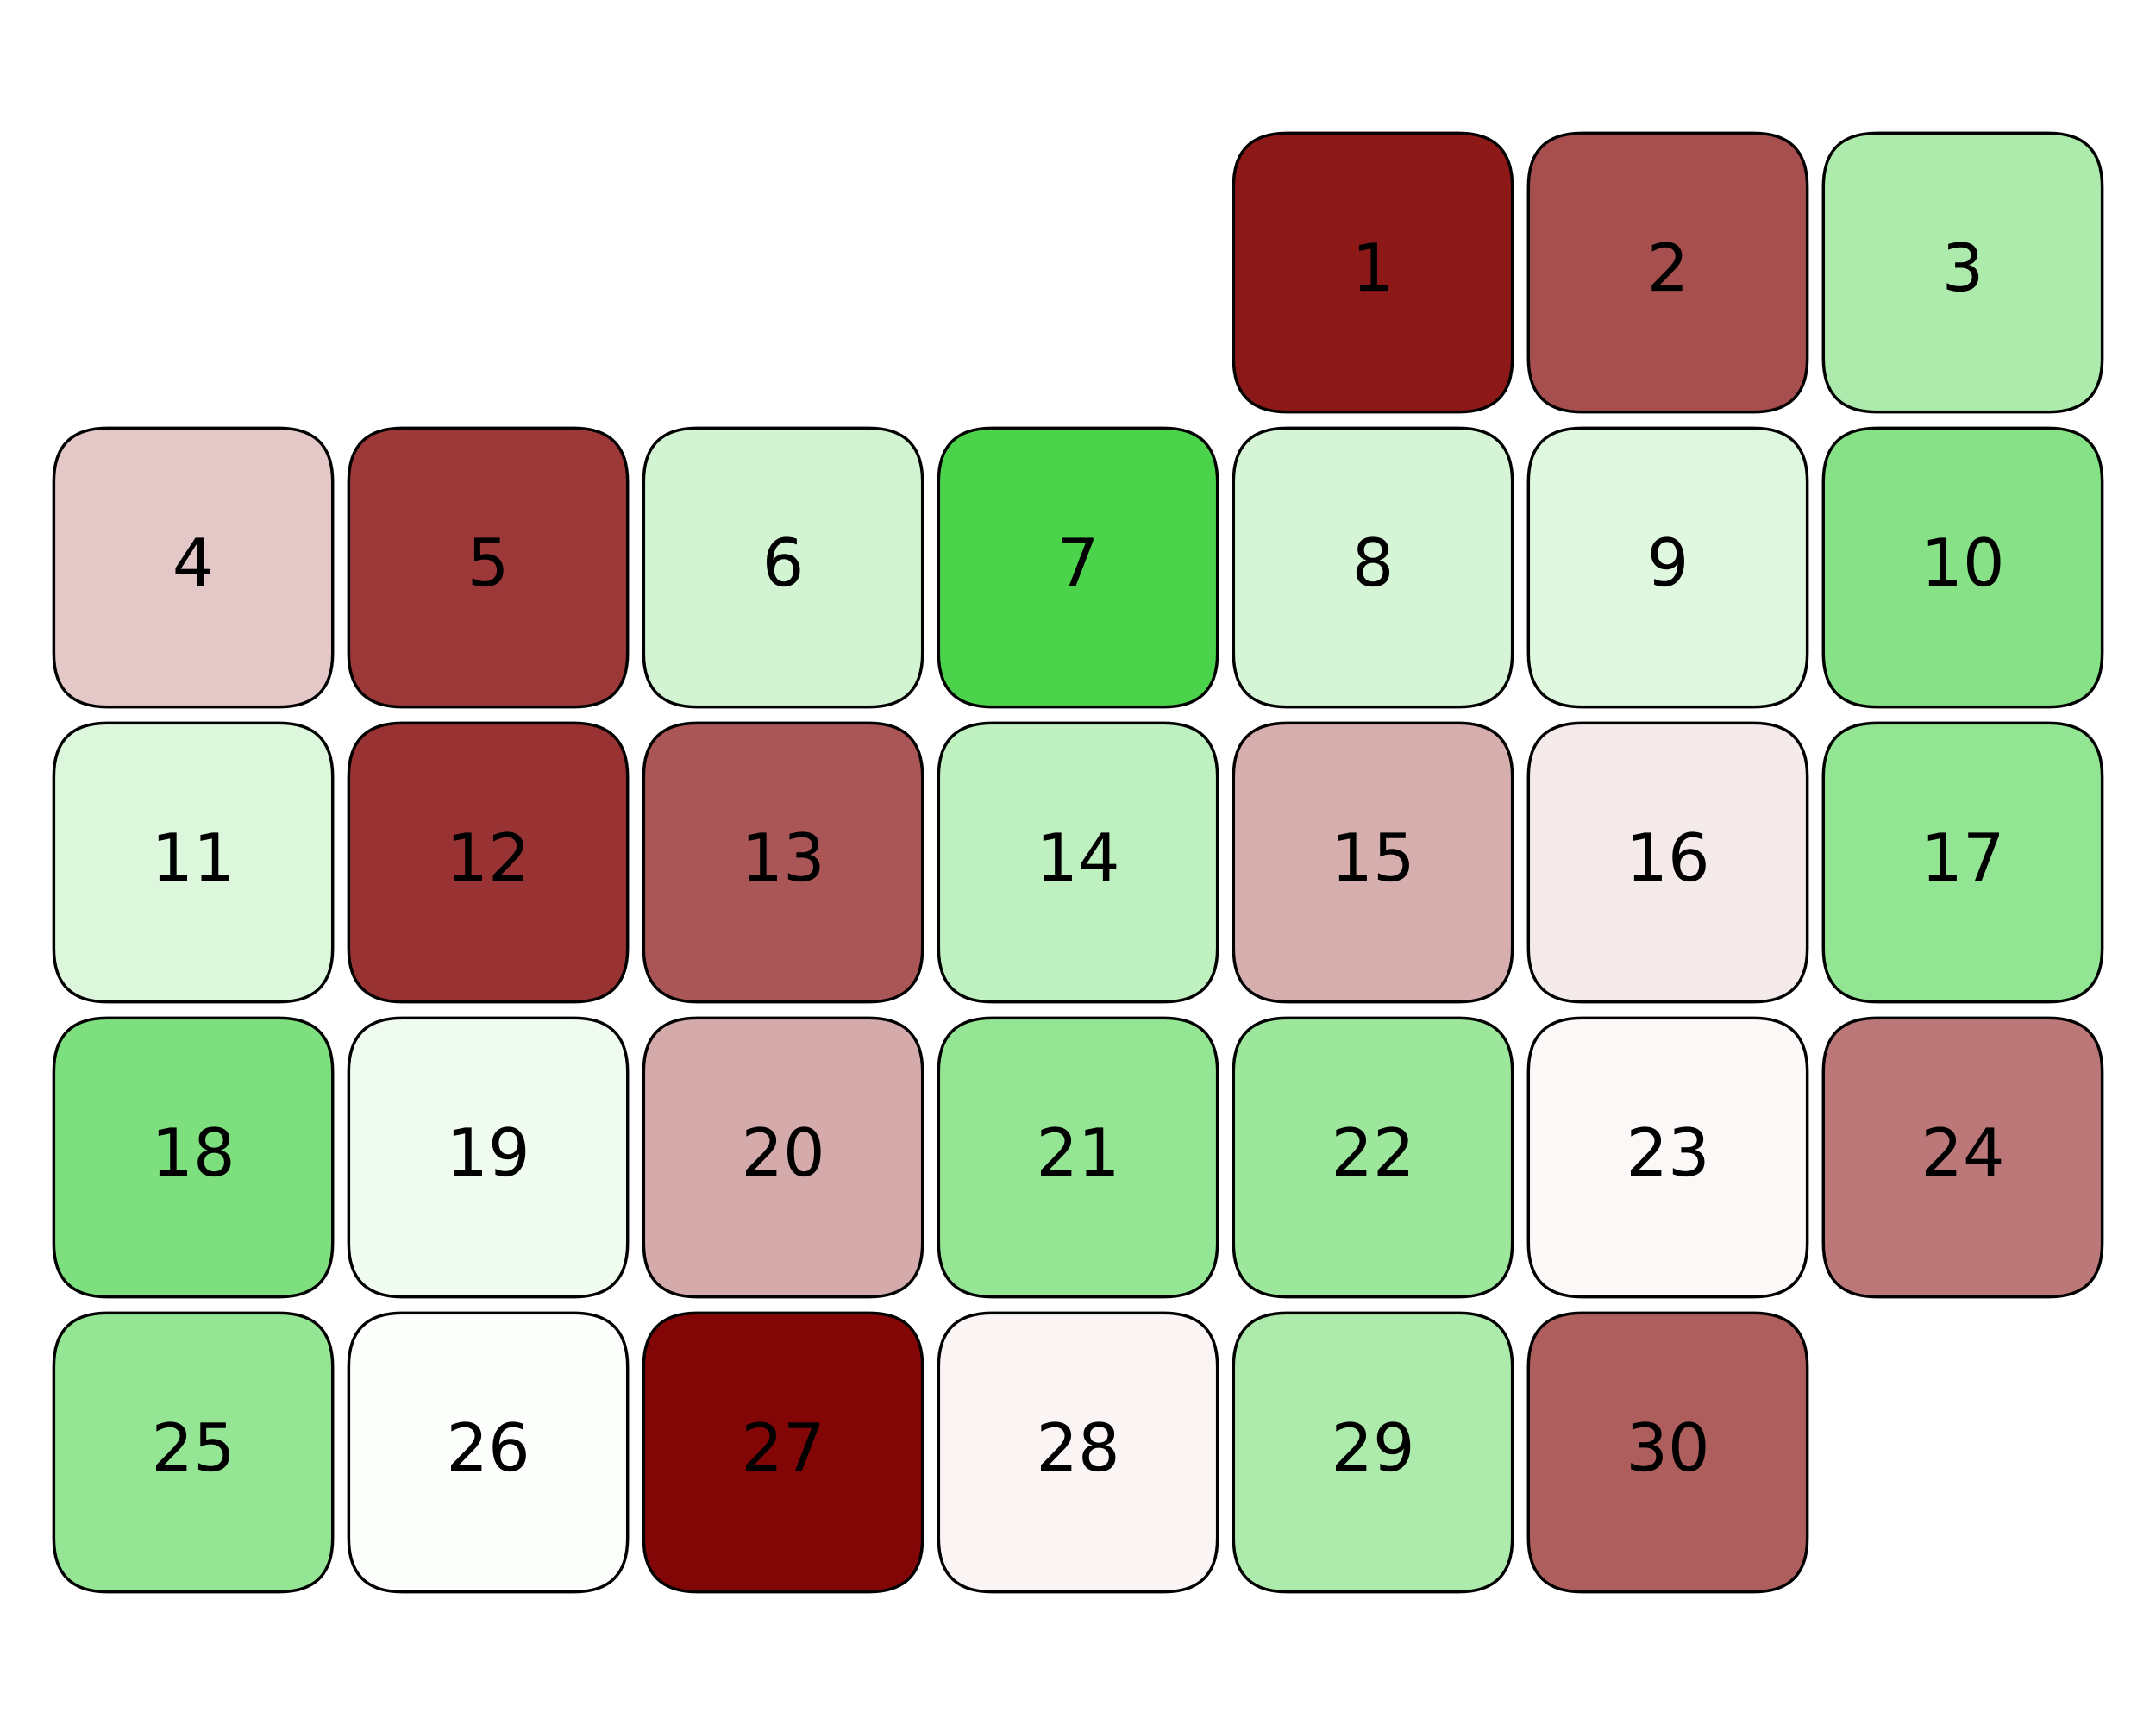
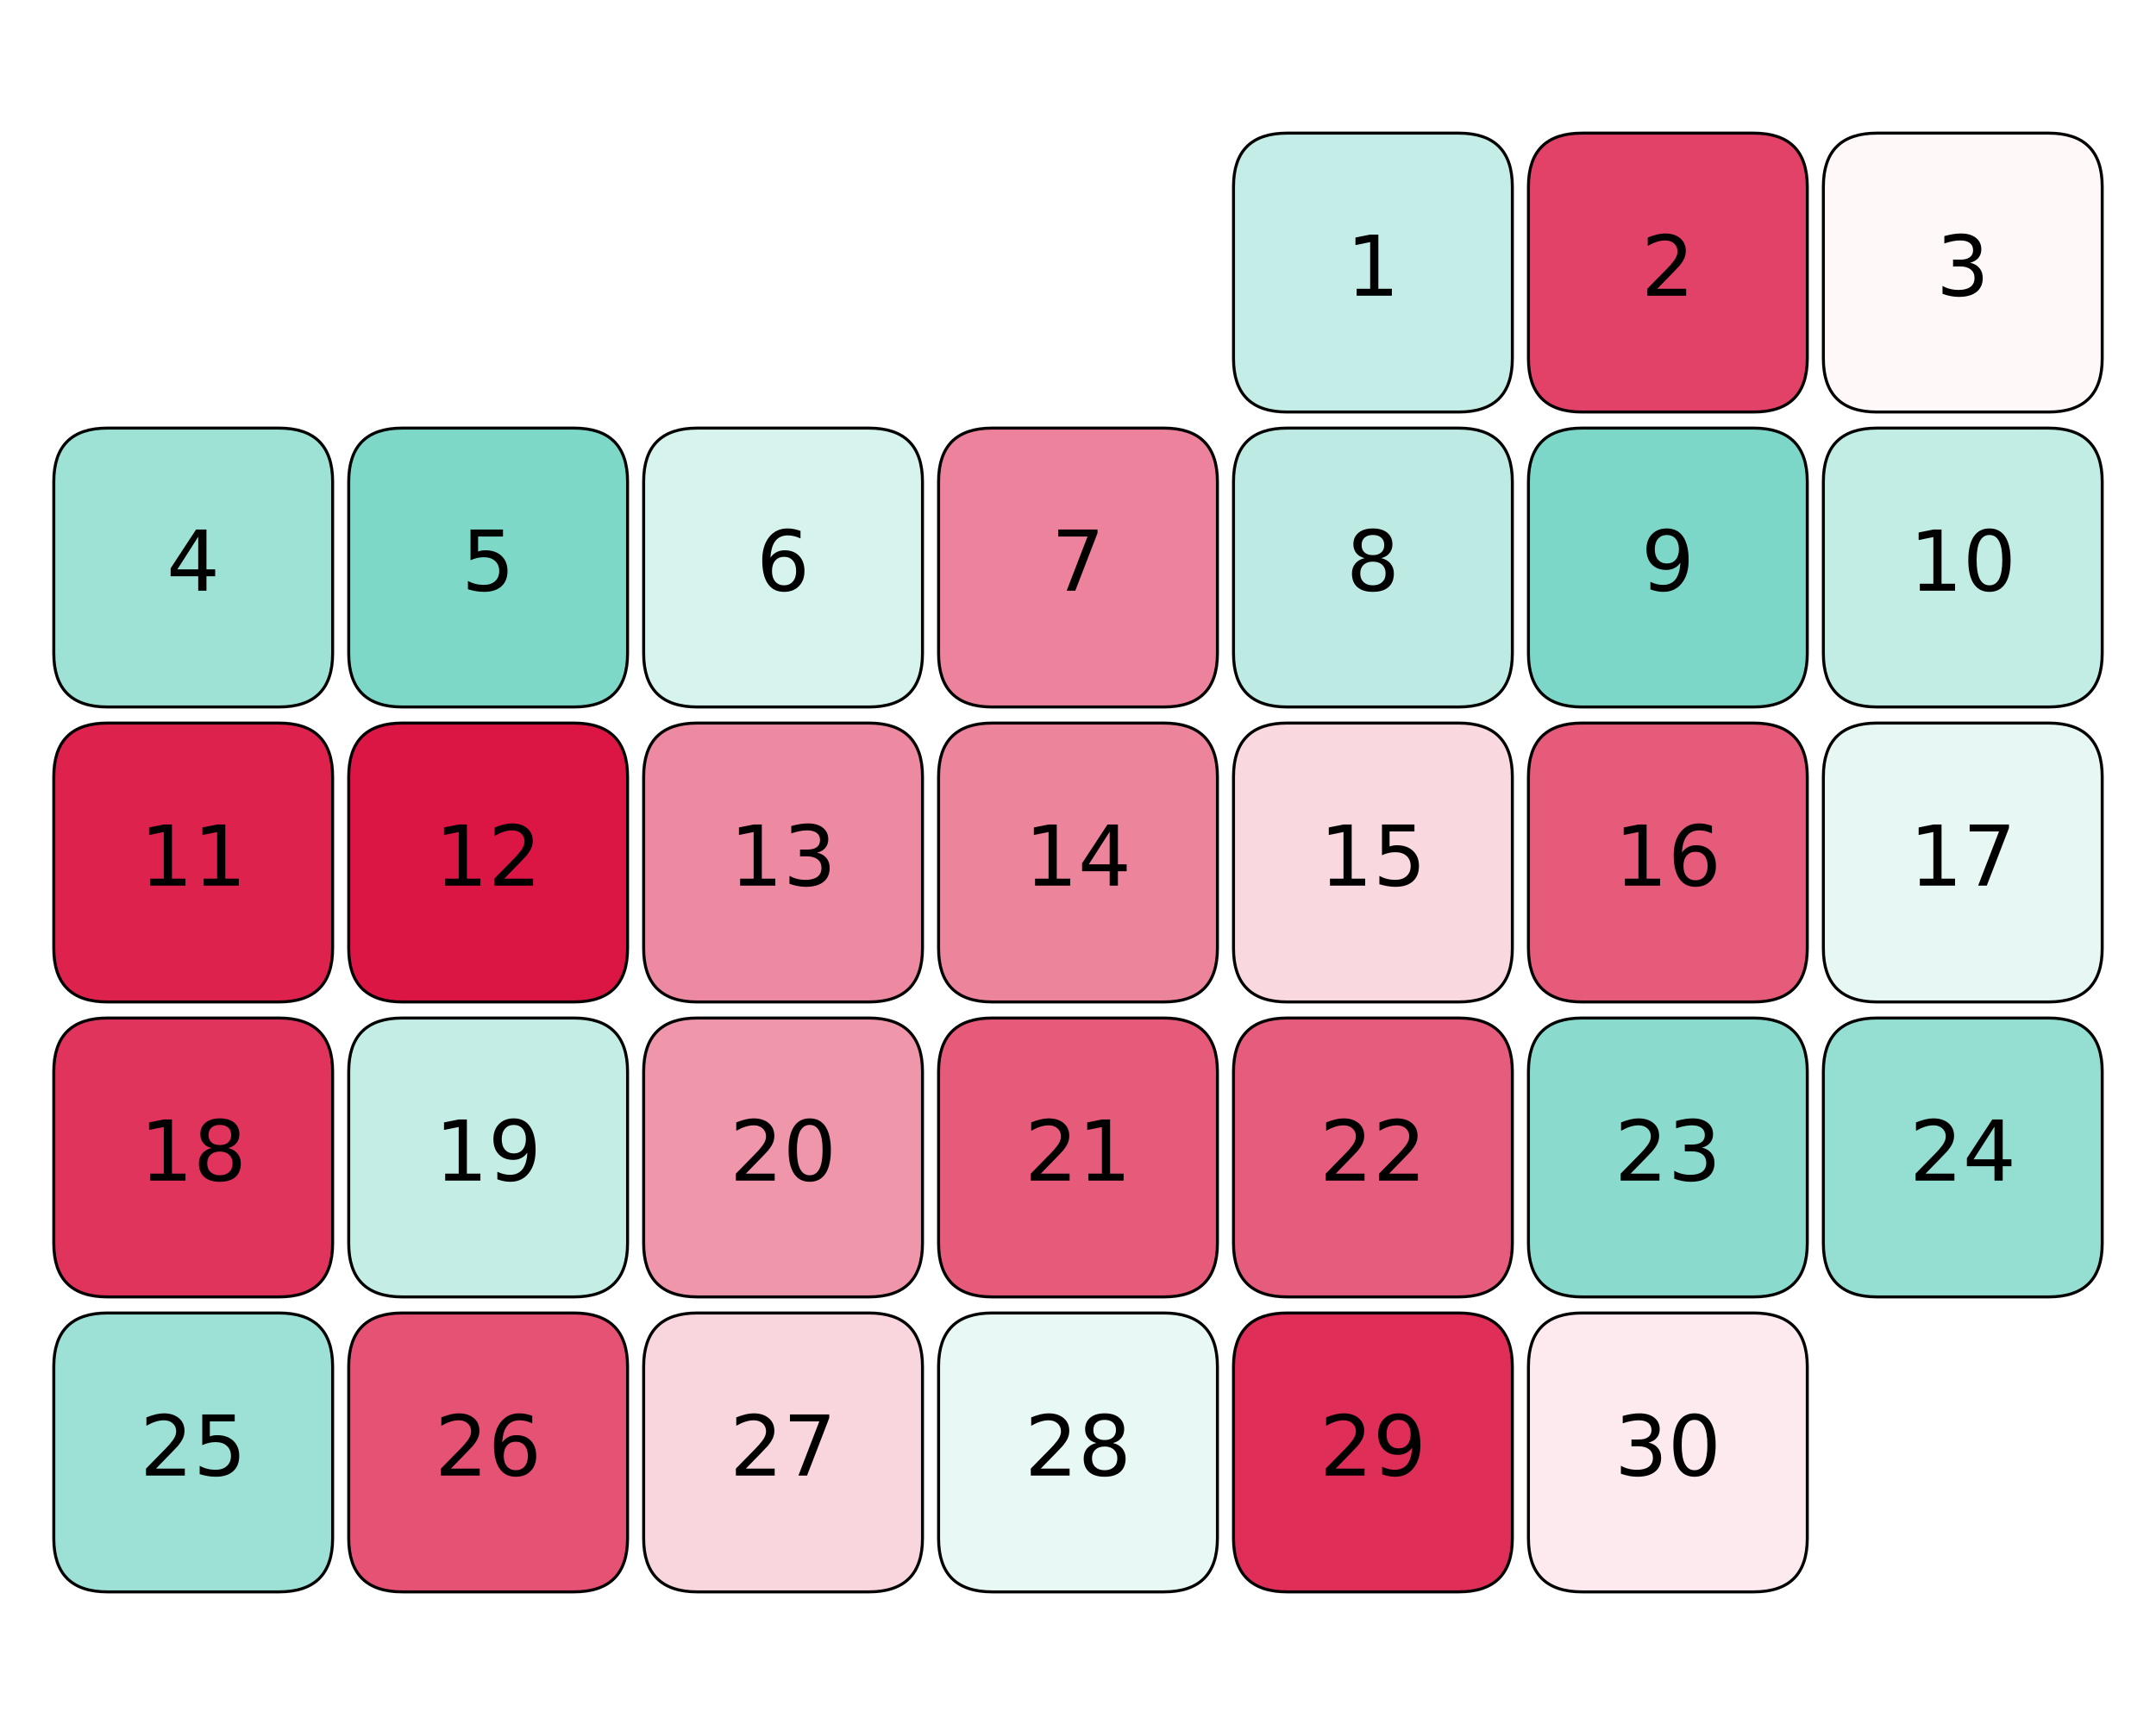
<svg xmlns="http://www.w3.org/2000/svg" xmlns:xlink="http://www.w3.org/1999/xlink" width="720pt" height="576pt" viewBox="0 0 720 576" version="1.1">
  <defs>
    <style type="text/css">*{stroke-linejoin: round; stroke-linecap: butt}</style>
  </defs>
  <g id="figure_1">
    <g id="patch_1">
      <path d="M 0 576  L 720 576  L 720 0  L 0 0  z " style="fill: #ffffff" />
    </g>
    <g id="axes_1">
      <g id="patch_2">
-         <path d="M 429.84 44.455  L 487.145 44.455  Q 505.052 44.455 505.052 62.363  L 505.052 119.668  Q 505.052 137.575 487.145 137.575  L 429.84 137.575  Q 411.932 137.575 411.932 119.668  L 411.932 62.363  Q 411.932 44.455 429.84 44.455  z " clip-path="url(#p6ce3f71c9a)" style="fill: #8c1818; stroke: #000000; stroke-linejoin: miter" />
+         <path d="M 429.84 44.455  L 487.145 44.455  Q 505.052 44.455 505.052 62.363  L 505.052 119.668  Q 505.052 137.575 487.145 137.575  L 429.84 137.575  Q 411.932 137.575 411.932 119.668  L 411.932 62.363  Q 411.932 44.455 429.84 44.455  z " clip-path="url(#p3e0f141cba)" style="fill: #c5ede7; stroke: #000000; stroke-linejoin: miter" />
      </g>
      <g id="patch_3">
-         <path d="M 528.332 44.455  L 585.637 44.455  Q 603.545 44.455 603.545 62.363  L 603.545 119.668  Q 603.545 137.575 585.637 137.575  L 528.332 137.575  Q 510.425 137.575 510.425 119.668  L 510.425 62.363  Q 510.425 44.455 528.332 44.455  z " clip-path="url(#p6ce3f71c9a)" style="fill: #a74e4e; stroke: #000000; stroke-linejoin: miter" />
+         <path d="M 528.332 44.455  L 585.637 44.455  Q 603.545 44.455 603.545 62.363  L 603.545 119.668  Q 603.545 137.575 585.637 137.575  L 528.332 137.575  Q 510.425 137.575 510.425 119.668  L 510.425 62.363  Q 510.425 44.455 528.332 44.455  z " clip-path="url(#p3e0f141cba)" style="fill: #e24267; stroke: #000000; stroke-linejoin: miter" />
      </g>
      <g id="patch_4">
-         <path d="M 626.825 44.455  L 684.129 44.455  Q 702.037 44.455 702.037 62.363  L 702.037 119.668  Q 702.037 137.575 684.129 137.575  L 626.825 137.575  Q 608.917 137.575 608.917 119.668  L 608.917 62.363  Q 608.917 44.455 626.825 44.455  z " clip-path="url(#p6ce3f71c9a)" style="fill: #acebac; stroke: #000000; stroke-linejoin: miter" />
+         <path d="M 626.825 44.455  L 684.129 44.455  Q 702.037 44.455 702.037 62.363  L 702.037 119.668  Q 702.037 137.575 684.129 137.575  L 626.825 137.575  Q 608.917 137.575 608.917 119.668  L 608.917 62.363  Q 608.917 44.455 626.825 44.455  z " clip-path="url(#p3e0f141cba)" style="fill: #fef8f9; stroke: #000000; stroke-linejoin: miter" />
      </g>
      <g id="patch_5">
-         <path d="M 35.871 142.948  L 93.175 142.948  Q 111.083 142.948 111.083 160.855  L 111.083 218.16  Q 111.083 236.068 93.175 236.068  L 35.871 236.068  Q 17.963 236.068 17.963 218.16  L 17.963 160.855  Q 17.963 142.948 35.871 142.948  z " clip-path="url(#p6ce3f71c9a)" style="fill: #e4c8c8; stroke: #000000; stroke-linejoin: miter" />
+         <path d="M 35.871 142.948  L 93.175 142.948  Q 111.083 142.948 111.083 160.855  L 111.083 218.16  Q 111.083 236.068 93.175 236.068  L 35.871 236.068  Q 17.963 236.068 17.963 218.16  L 17.963 160.855  Q 17.963 142.948 35.871 142.948  z " clip-path="url(#p3e0f141cba)" style="fill: #9ee2d6; stroke: #000000; stroke-linejoin: miter" />
      </g>
      <g id="patch_6">
-         <path d="M 134.363 142.948  L 191.668 142.948  Q 209.575 142.948 209.575 160.855  L 209.575 218.16  Q 209.575 236.068 191.668 236.068  L 134.363 236.068  Q 116.455 236.068 116.455 218.16  L 116.455 160.855  Q 116.455 142.948 134.363 142.948  z " clip-path="url(#p6ce3f71c9a)" style="fill: #9c3838; stroke: #000000; stroke-linejoin: miter" />
+         <path d="M 134.363 142.948  L 191.668 142.948  Q 209.575 142.948 209.575 160.855  L 209.575 218.16  Q 209.575 236.068 191.668 236.068  L 134.363 236.068  Q 116.455 236.068 116.455 218.16  L 116.455 160.855  Q 116.455 142.948 134.363 142.948  z " clip-path="url(#p3e0f141cba)" style="fill: #7dd8c8; stroke: #000000; stroke-linejoin: miter" />
      </g>
      <g id="patch_7">
-         <path d="M 232.855 142.948  L 290.16 142.948  Q 308.068 142.948 308.068 160.855  L 308.068 218.16  Q 308.068 236.068 290.16 236.068  L 232.855 236.068  Q 214.948 236.068 214.948 218.16  L 214.948 160.855  Q 214.948 142.948 232.855 142.948  z " clip-path="url(#p6ce3f71c9a)" style="fill: #d3f4d3; stroke: #000000; stroke-linejoin: miter" />
+         <path d="M 232.855 142.948  L 290.16 142.948  Q 308.068 142.948 308.068 160.855  L 308.068 218.16  Q 308.068 236.068 290.16 236.068  L 232.855 236.068  Q 214.948 236.068 214.948 218.16  L 214.948 160.855  Q 214.948 142.948 232.855 142.948  z " clip-path="url(#p3e0f141cba)" style="fill: #d7f3ee; stroke: #000000; stroke-linejoin: miter" />
      </g>
      <g id="patch_8">
-         <path d="M 331.348 142.948  L 388.652 142.948  Q 406.56 142.948 406.56 160.855  L 406.56 218.16  Q 406.56 236.068 388.652 236.068  L 331.348 236.068  Q 313.44 236.068 313.44 218.16  L 313.44 160.855  Q 313.44 142.948 331.348 142.948  z " clip-path="url(#p6ce3f71c9a)" style="fill: #4cd34c; stroke: #000000; stroke-linejoin: miter" />
+         <path d="M 331.348 142.948  L 388.652 142.948  Q 406.56 142.948 406.56 160.855  L 406.56 218.16  Q 406.56 236.068 388.652 236.068  L 331.348 236.068  Q 313.44 236.068 313.44 218.16  L 313.44 160.855  Q 313.44 142.948 331.348 142.948  z " clip-path="url(#p3e0f141cba)" style="fill: #ec829b; stroke: #000000; stroke-linejoin: miter" />
      </g>
      <g id="patch_9">
-         <path d="M 429.84 142.948  L 487.145 142.948  Q 505.052 142.948 505.052 160.855  L 505.052 218.16  Q 505.052 236.068 487.145 236.068  L 429.84 236.068  Q 411.932 236.068 411.932 218.16  L 411.932 160.855  Q 411.932 142.948 429.84 142.948  z " clip-path="url(#p6ce3f71c9a)" style="fill: #d6f5d6; stroke: #000000; stroke-linejoin: miter" />
+         <path d="M 429.84 142.948  L 487.145 142.948  Q 505.052 142.948 505.052 160.855  L 505.052 218.16  Q 505.052 236.068 487.145 236.068  L 429.84 236.068  Q 411.932 236.068 411.932 218.16  L 411.932 160.855  Q 411.932 142.948 429.84 142.948  z " clip-path="url(#p3e0f141cba)" style="fill: #bdebe3; stroke: #000000; stroke-linejoin: miter" />
      </g>
      <g id="patch_10">
-         <path d="M 528.332 142.948  L 585.637 142.948  Q 603.545 142.948 603.545 160.855  L 603.545 218.16  Q 603.545 236.068 585.637 236.068  L 528.332 236.068  Q 510.425 236.068 510.425 218.16  L 510.425 160.855  Q 510.425 142.948 528.332 142.948  z " clip-path="url(#p6ce3f71c9a)" style="fill: #def7de; stroke: #000000; stroke-linejoin: miter" />
+         <path d="M 528.332 142.948  L 585.637 142.948  Q 603.545 142.948 603.545 160.855  L 603.545 218.16  Q 603.545 236.068 585.637 236.068  L 528.332 236.068  Q 510.425 236.068 510.425 218.16  L 510.425 160.855  Q 510.425 142.948 528.332 142.948  z " clip-path="url(#p3e0f141cba)" style="fill: #7cd7c8; stroke: #000000; stroke-linejoin: miter" />
      </g>
      <g id="patch_11">
-         <path d="M 626.825 142.948  L 684.129 142.948  Q 702.037 142.948 702.037 160.855  L 702.037 218.16  Q 702.037 236.068 684.129 236.068  L 626.825 236.068  Q 608.917 236.068 608.917 218.16  L 608.917 160.855  Q 608.917 142.948 626.825 142.948  z " clip-path="url(#p6ce3f71c9a)" style="fill: #87e287; stroke: #000000; stroke-linejoin: miter" />
+         <path d="M 626.825 142.948  L 684.129 142.948  Q 702.037 142.948 702.037 160.855  L 702.037 218.16  Q 702.037 236.068 684.129 236.068  L 626.825 236.068  Q 608.917 236.068 608.917 218.16  L 608.917 160.855  Q 608.917 142.948 626.825 142.948  z " clip-path="url(#p3e0f141cba)" style="fill: #c2ede5; stroke: #000000; stroke-linejoin: miter" />
      </g>
      <g id="patch_12">
-         <path d="M 35.871 241.44  L 93.175 241.44  Q 111.083 241.44 111.083 259.348  L 111.083 316.652  Q 111.083 334.56 93.175 334.56  L 35.871 334.56  Q 17.963 334.56 17.963 316.652  L 17.963 259.348  Q 17.963 241.44 35.871 241.44  z " clip-path="url(#p6ce3f71c9a)" style="fill: #dcf7dc; stroke: #000000; stroke-linejoin: miter" />
+         <path d="M 35.871 241.44  L 93.175 241.44  Q 111.083 241.44 111.083 259.348  L 111.083 316.652  Q 111.083 334.56 93.175 334.56  L 35.871 334.56  Q 17.963 334.56 17.963 316.652  L 17.963 259.348  Q 17.963 241.44 35.871 241.44  z " clip-path="url(#p3e0f141cba)" style="fill: #dd224d; stroke: #000000; stroke-linejoin: miter" />
      </g>
      <g id="patch_13">
-         <path d="M 134.363 241.44  L 191.668 241.44  Q 209.575 241.44 209.575 259.348  L 209.575 316.652  Q 209.575 334.56 191.668 334.56  L 134.363 334.56  Q 116.455 334.56 116.455 316.652  L 116.455 259.348  Q 116.455 241.44 134.363 241.44  z " clip-path="url(#p6ce3f71c9a)" style="fill: #993232; stroke: #000000; stroke-linejoin: miter" />
+         <path d="M 134.363 241.44  L 191.668 241.44  Q 209.575 241.44 209.575 259.348  L 209.575 316.652  Q 209.575 334.56 191.668 334.56  L 134.363 334.56  Q 116.455 334.56 116.455 316.652  L 116.455 259.348  Q 116.455 241.44 134.363 241.44  z " clip-path="url(#p3e0f141cba)" style="fill: #db1644; stroke: #000000; stroke-linejoin: miter" />
      </g>
      <g id="patch_14">
-         <path d="M 232.855 241.44  L 290.16 241.44  Q 308.068 241.44 308.068 259.348  L 308.068 316.652  Q 308.068 334.56 290.16 334.56  L 232.855 334.56  Q 214.948 334.56 214.948 316.652  L 214.948 259.348  Q 214.948 241.44 232.855 241.44  z " clip-path="url(#p6ce3f71c9a)" style="fill: #ab5656; stroke: #000000; stroke-linejoin: miter" />
+         <path d="M 232.855 241.44  L 290.16 241.44  Q 308.068 241.44 308.068 259.348  L 308.068 316.652  Q 308.068 334.56 290.16 334.56  L 232.855 334.56  Q 214.948 334.56 214.948 316.652  L 214.948 259.348  Q 214.948 241.44 232.855 241.44  z " clip-path="url(#p3e0f141cba)" style="fill: #ed8aa1; stroke: #000000; stroke-linejoin: miter" />
      </g>
      <g id="patch_15">
-         <path d="M 331.348 241.44  L 388.652 241.44  Q 406.56 241.44 406.56 259.348  L 406.56 316.652  Q 406.56 334.56 388.652 334.56  L 331.348 334.56  Q 313.44 334.56 313.44 316.652  L 313.44 259.348  Q 313.44 241.44 331.348 241.44  z " clip-path="url(#p6ce3f71c9a)" style="fill: #bff0bf; stroke: #000000; stroke-linejoin: miter" />
+         <path d="M 331.348 241.44  L 388.652 241.44  Q 406.56 241.44 406.56 259.348  L 406.56 316.652  Q 406.56 334.56 388.652 334.56  L 331.348 334.56  Q 313.44 334.56 313.44 316.652  L 313.44 259.348  Q 313.44 241.44 331.348 241.44  z " clip-path="url(#p3e0f141cba)" style="fill: #ec849c; stroke: #000000; stroke-linejoin: miter" />
      </g>
      <g id="patch_16">
-         <path d="M 429.84 241.44  L 487.145 241.44  Q 505.052 241.44 505.052 259.348  L 505.052 316.652  Q 505.052 334.56 487.145 334.56  L 429.84 334.56  Q 411.932 334.56 411.932 316.652  L 411.932 259.348  Q 411.932 241.44 429.84 241.44  z " clip-path="url(#p6ce3f71c9a)" style="fill: #d7aeae; stroke: #000000; stroke-linejoin: miter" />
+         <path d="M 429.84 241.44  L 487.145 241.44  Q 505.052 241.44 505.052 259.348  L 505.052 316.652  Q 505.052 334.56 487.145 334.56  L 429.84 334.56  Q 411.932 334.56 411.932 316.652  L 411.932 259.348  Q 411.932 241.44 429.84 241.44  z " clip-path="url(#p3e0f141cba)" style="fill: #f9d8e0; stroke: #000000; stroke-linejoin: miter" />
      </g>
      <g id="patch_17">
-         <path d="M 528.332 241.44  L 585.637 241.44  Q 603.545 241.44 603.545 259.348  L 603.545 316.652  Q 603.545 334.56 585.637 334.56  L 528.332 334.56  Q 510.425 334.56 510.425 316.652  L 510.425 259.348  Q 510.425 241.44 528.332 241.44  z " clip-path="url(#p6ce3f71c9a)" style="fill: #f5eaea; stroke: #000000; stroke-linejoin: miter" />
+         <path d="M 528.332 241.44  L 585.637 241.44  Q 603.545 241.44 603.545 259.348  L 603.545 316.652  Q 603.545 334.56 585.637 334.56  L 528.332 334.56  Q 510.425 334.56 510.425 316.652  L 510.425 259.348  Q 510.425 241.44 528.332 241.44  z " clip-path="url(#p3e0f141cba)" style="fill: #e65a7a; stroke: #000000; stroke-linejoin: miter" />
      </g>
      <g id="patch_18">
-         <path d="M 626.825 241.44  L 684.129 241.44  Q 702.037 241.44 702.037 259.348  L 702.037 316.652  Q 702.037 334.56 684.129 334.56  L 626.825 334.56  Q 608.917 334.56 608.917 316.652  L 608.917 259.348  Q 608.917 241.44 626.825 241.44  z " clip-path="url(#p6ce3f71c9a)" style="fill: #92e592; stroke: #000000; stroke-linejoin: miter" />
+         <path d="M 626.825 241.44  L 684.129 241.44  Q 702.037 241.44 702.037 259.348  L 702.037 316.652  Q 702.037 334.56 684.129 334.56  L 626.825 334.56  Q 608.917 334.56 608.917 316.652  L 608.917 259.348  Q 608.917 241.44 626.825 241.44  z " clip-path="url(#p3e0f141cba)" style="fill: #e6f7f4; stroke: #000000; stroke-linejoin: miter" />
      </g>
      <g id="patch_19">
-         <path d="M 35.871 339.932  L 93.175 339.932  Q 111.083 339.932 111.083 357.84  L 111.083 415.145  Q 111.083 433.052 93.175 433.052  L 35.871 433.052  Q 17.963 433.052 17.963 415.145  L 17.963 357.84  Q 17.963 339.932 35.871 339.932  z " clip-path="url(#p6ce3f71c9a)" style="fill: #7edf7e; stroke: #000000; stroke-linejoin: miter" />
+         <path d="M 35.871 339.932  L 93.175 339.932  Q 111.083 339.932 111.083 357.84  L 111.083 415.145  Q 111.083 433.052 93.175 433.052  L 35.871 433.052  Q 17.963 433.052 17.963 415.145  L 17.963 357.84  Q 17.963 339.932 35.871 339.932  z " clip-path="url(#p3e0f141cba)" style="fill: #e0345c; stroke: #000000; stroke-linejoin: miter" />
      </g>
      <g id="patch_20">
-         <path d="M 134.363 339.932  L 191.668 339.932  Q 209.575 339.932 209.575 357.84  L 209.575 415.145  Q 209.575 433.052 191.668 433.052  L 134.363 433.052  Q 116.455 433.052 116.455 415.145  L 116.455 357.84  Q 116.455 339.932 134.363 339.932  z " clip-path="url(#p6ce3f71c9a)" style="fill: #f1fcf1; stroke: #000000; stroke-linejoin: miter" />
+         <path d="M 134.363 339.932  L 191.668 339.932  Q 209.575 339.932 209.575 357.84  L 209.575 415.145  Q 209.575 433.052 191.668 433.052  L 134.363 433.052  Q 116.455 433.052 116.455 415.145  L 116.455 357.84  Q 116.455 339.932 134.363 339.932  z " clip-path="url(#p3e0f141cba)" style="fill: #c4ede6; stroke: #000000; stroke-linejoin: miter" />
      </g>
      <g id="patch_21">
-         <path d="M 232.855 339.932  L 290.16 339.932  Q 308.068 339.932 308.068 357.84  L 308.068 415.145  Q 308.068 433.052 290.16 433.052  L 232.855 433.052  Q 214.948 433.052 214.948 415.145  L 214.948 357.84  Q 214.948 339.932 232.855 339.932  z " clip-path="url(#p6ce3f71c9a)" style="fill: #d5aaaa; stroke: #000000; stroke-linejoin: miter" />
+         <path d="M 232.855 339.932  L 290.16 339.932  Q 308.068 339.932 308.068 357.84  L 308.068 415.145  Q 308.068 433.052 290.16 433.052  L 232.855 433.052  Q 214.948 433.052 214.948 415.145  L 214.948 357.84  Q 214.948 339.932 232.855 339.932  z " clip-path="url(#p3e0f141cba)" style="fill: #ef96ab; stroke: #000000; stroke-linejoin: miter" />
      </g>
      <g id="patch_22">
-         <path d="M 331.348 339.932  L 388.652 339.932  Q 406.56 339.932 406.56 357.84  L 406.56 415.145  Q 406.56 433.052 388.652 433.052  L 331.348 433.052  Q 313.44 433.052 313.44 415.145  L 313.44 357.84  Q 313.44 339.932 331.348 339.932  z " clip-path="url(#p6ce3f71c9a)" style="fill: #94e594; stroke: #000000; stroke-linejoin: miter" />
+         <path d="M 331.348 339.932  L 388.652 339.932  Q 406.56 339.932 406.56 357.84  L 406.56 415.145  Q 406.56 433.052 388.652 433.052  L 331.348 433.052  Q 313.44 433.052 313.44 415.145  L 313.44 357.84  Q 313.44 339.932 331.348 339.932  z " clip-path="url(#p3e0f141cba)" style="fill: #e65a7a; stroke: #000000; stroke-linejoin: miter" />
      </g>
      <g id="patch_23">
-         <path d="M 429.84 339.932  L 487.145 339.932  Q 505.052 339.932 505.052 357.84  L 505.052 415.145  Q 505.052 433.052 487.145 433.052  L 429.84 433.052  Q 411.932 433.052 411.932 415.145  L 411.932 357.84  Q 411.932 339.932 429.84 339.932  z " clip-path="url(#p6ce3f71c9a)" style="fill: #9ce79c; stroke: #000000; stroke-linejoin: miter" />
+         <path d="M 429.84 339.932  L 487.145 339.932  Q 505.052 339.932 505.052 357.84  L 505.052 415.145  Q 505.052 433.052 487.145 433.052  L 429.84 433.052  Q 411.932 433.052 411.932 415.145  L 411.932 357.84  Q 411.932 339.932 429.84 339.932  z " clip-path="url(#p3e0f141cba)" style="fill: #e65c7c; stroke: #000000; stroke-linejoin: miter" />
      </g>
      <g id="patch_24">
-         <path d="M 528.332 339.932  L 585.637 339.932  Q 603.545 339.932 603.545 357.84  L 603.545 415.145  Q 603.545 433.052 585.637 433.052  L 528.332 433.052  Q 510.425 433.052 510.425 415.145  L 510.425 357.84  Q 510.425 339.932 528.332 339.932  z " clip-path="url(#p6ce3f71c9a)" style="fill: #fcf8f8; stroke: #000000; stroke-linejoin: miter" />
+         <path d="M 528.332 339.932  L 585.637 339.932  Q 603.545 339.932 603.545 357.84  L 603.545 415.145  Q 603.545 433.052 585.637 433.052  L 528.332 433.052  Q 510.425 433.052 510.425 415.145  L 510.425 357.84  Q 510.425 339.932 528.332 339.932  z " clip-path="url(#p3e0f141cba)" style="fill: #8adbce; stroke: #000000; stroke-linejoin: miter" />
      </g>
      <g id="patch_25">
-         <path d="M 626.825 339.932  L 684.129 339.932  Q 702.037 339.932 702.037 357.84  L 702.037 415.145  Q 702.037 433.052 684.129 433.052  L 626.825 433.052  Q 608.917 433.052 608.917 415.145  L 608.917 357.84  Q 608.917 339.932 626.825 339.932  z " clip-path="url(#p6ce3f71c9a)" style="fill: #bc7878; stroke: #000000; stroke-linejoin: miter" />
+         <path d="M 626.825 339.932  L 684.129 339.932  Q 702.037 339.932 702.037 357.84  L 702.037 415.145  Q 702.037 433.052 684.129 433.052  L 626.825 433.052  Q 608.917 433.052 608.917 415.145  L 608.917 357.84  Q 608.917 339.932 626.825 339.932  z " clip-path="url(#p3e0f141cba)" style="fill: #95dfd2; stroke: #000000; stroke-linejoin: miter" />
      </g>
      <g id="patch_26">
-         <path d="M 35.871 438.425  L 93.175 438.425  Q 111.083 438.425 111.083 456.332  L 111.083 513.637  Q 111.083 531.545 93.175 531.545  L 35.871 531.545  Q 17.963 531.545 17.963 513.637  L 17.963 456.332  Q 17.963 438.425 35.871 438.425  z " clip-path="url(#p6ce3f71c9a)" style="fill: #94e594; stroke: #000000; stroke-linejoin: miter" />
+         <path d="M 35.871 438.425  L 93.175 438.425  Q 111.083 438.425 111.083 456.332  L 111.083 513.637  Q 111.083 531.545 93.175 531.545  L 35.871 531.545  Q 17.963 531.545 17.963 513.637  L 17.963 456.332  Q 17.963 438.425 35.871 438.425  z " clip-path="url(#p3e0f141cba)" style="fill: #9de1d6; stroke: #000000; stroke-linejoin: miter" />
      </g>
      <g id="patch_27">
-         <path d="M 134.363 438.425  L 191.668 438.425  Q 209.575 438.425 209.575 456.332  L 209.575 513.637  Q 209.575 531.545 191.668 531.545  L 134.363 531.545  Q 116.455 531.545 116.455 513.637  L 116.455 456.332  Q 116.455 438.425 134.363 438.425  z " clip-path="url(#p6ce3f71c9a)" style="fill: #fbfefb; stroke: #000000; stroke-linejoin: miter" />
+         <path d="M 134.363 438.425  L 191.668 438.425  Q 209.575 438.425 209.575 456.332  L 209.575 513.637  Q 209.575 531.545 191.668 531.545  L 134.363 531.545  Q 116.455 531.545 116.455 513.637  L 116.455 456.332  Q 116.455 438.425 134.363 438.425  z " clip-path="url(#p3e0f141cba)" style="fill: #e55274; stroke: #000000; stroke-linejoin: miter" />
      </g>
      <g id="patch_28">
-         <path d="M 232.855 438.425  L 290.16 438.425  Q 308.068 438.425 308.068 456.332  L 308.068 513.637  Q 308.068 531.545 290.16 531.545  L 232.855 531.545  Q 214.948 531.545 214.948 513.637  L 214.948 456.332  Q 214.948 438.425 232.855 438.425  z " clip-path="url(#p6ce3f71c9a)" style="fill: #830606; stroke: #000000; stroke-linejoin: miter" />
+         <path d="M 232.855 438.425  L 290.16 438.425  Q 308.068 438.425 308.068 456.332  L 308.068 513.637  Q 308.068 531.545 290.16 531.545  L 232.855 531.545  Q 214.948 531.545 214.948 513.637  L 214.948 456.332  Q 214.948 438.425 232.855 438.425  z " clip-path="url(#p3e0f141cba)" style="fill: #f9d6de; stroke: #000000; stroke-linejoin: miter" />
      </g>
      <g id="patch_29">
-         <path d="M 331.348 438.425  L 388.652 438.425  Q 406.56 438.425 406.56 456.332  L 406.56 513.637  Q 406.56 531.545 388.652 531.545  L 331.348 531.545  Q 313.44 531.545 313.44 513.637  L 313.44 456.332  Q 313.44 438.425 331.348 438.425  z " clip-path="url(#p6ce3f71c9a)" style="fill: #faf4f4; stroke: #000000; stroke-linejoin: miter" />
+         <path d="M 331.348 438.425  L 388.652 438.425  Q 406.56 438.425 406.56 456.332  L 406.56 513.637  Q 406.56 531.545 388.652 531.545  L 331.348 531.545  Q 313.44 531.545 313.44 513.637  L 313.44 456.332  Q 313.44 438.425 331.348 438.425  z " clip-path="url(#p3e0f141cba)" style="fill: #e8f8f5; stroke: #000000; stroke-linejoin: miter" />
      </g>
      <g id="patch_30">
-         <path d="M 429.84 438.425  L 487.145 438.425  Q 505.052 438.425 505.052 456.332  L 505.052 513.637  Q 505.052 531.545 487.145 531.545  L 429.84 531.545  Q 411.932 531.545 411.932 513.637  L 411.932 456.332  Q 411.932 438.425 429.84 438.425  z " clip-path="url(#p6ce3f71c9a)" style="fill: #acebac; stroke: #000000; stroke-linejoin: miter" />
+         <path d="M 429.84 438.425  L 487.145 438.425  Q 505.052 438.425 505.052 456.332  L 505.052 513.637  Q 505.052 531.545 487.145 531.545  L 429.84 531.545  Q 411.932 531.545 411.932 513.637  L 411.932 456.332  Q 411.932 438.425 429.84 438.425  z " clip-path="url(#p3e0f141cba)" style="fill: #df2e57; stroke: #000000; stroke-linejoin: miter" />
      </g>
      <g id="patch_31">
-         <path d="M 528.332 438.425  L 585.637 438.425  Q 603.545 438.425 603.545 456.332  L 603.545 513.637  Q 603.545 531.545 585.637 531.545  L 528.332 531.545  Q 510.425 531.545 510.425 513.637  L 510.425 456.332  Q 510.425 438.425 528.332 438.425  z " clip-path="url(#p6ce3f71c9a)" style="fill: #af5e5e; stroke: #000000; stroke-linejoin: miter" />
+         <path d="M 528.332 438.425  L 585.637 438.425  Q 603.545 438.425 603.545 456.332  L 603.545 513.637  Q 603.545 531.545 585.637 531.545  L 528.332 531.545  Q 510.425 531.545 510.425 513.637  L 510.425 456.332  Q 510.425 438.425 528.332 438.425  z " clip-path="url(#p3e0f141cba)" style="fill: #fceaee; stroke: #000000; stroke-linejoin: miter" />
      </g>
      <g id="text_1">
-         <g transform="translate(451.4936 97.08601) scale(0.22 -0.22)">
+         <g transform="translate(449.5848 98.74164) scale(0.28 -0.28)">
          <defs>
            <path id="DejaVuSans-31" d="M 794 531  L 1825 531  L 1825 4091  L 703 3866  L 703 4441  L 1819 4666  L 2450 4666  L 2450 531  L 3481 531  L 3481 0  L 794 0  L 794 531  z " transform="scale(0.015625)" />
          </defs>
          <use xlink:href="#DejaVuSans-31" />
        </g>
      </g>
      <g id="text_2">
-         <g transform="translate(549.9859 97.08601) scale(0.22 -0.22)">
+         <g transform="translate(548.0771 98.74164) scale(0.28 -0.28)">
          <defs>
            <path id="DejaVuSans-32" d="M 1228 531  L 3431 531  L 3431 0  L 469 0  L 469 531  Q 828 903 1448 1529  Q 2069 2156 2228 2338  Q 2531 2678 2651 2914  Q 2772 3150 2772 3378  Q 2772 3750 2511 3984  Q 2250 4219 1831 4219  Q 1534 4219 1204 4116  Q 875 4013 500 3803  L 500 4441  Q 881 4594 1212 4672  Q 1544 4750 1819 4750  Q 2544 4750 2975 4387  Q 3406 4025 3406 3419  Q 3406 3131 3298 2873  Q 3191 2616 2906 2266  Q 2828 2175 2409 1742  Q 1991 1309 1228 531  z " transform="scale(0.015625)" />
          </defs>
          <use xlink:href="#DejaVuSans-32" />
        </g>
      </g>
      <g id="text_3">
-         <g transform="translate(648.4782 97.08601) scale(0.22 -0.22)">
+         <g transform="translate(646.5694 98.74164) scale(0.28 -0.28)">
          <defs>
            <path id="DejaVuSans-33" d="M 2597 2516  Q 3050 2419 3304 2112  Q 3559 1806 3559 1356  Q 3559 666 3084 287  Q 2609 -91 1734 -91  Q 1441 -91 1130 -33  Q 819 25 488 141  L 488 750  Q 750 597 1062 519  Q 1375 441 1716 441  Q 2309 441 2620 675  Q 2931 909 2931 1356  Q 2931 1769 2642 2001  Q 2353 2234 1838 2234  L 1294 2234  L 1294 2753  L 1863 2753  Q 2328 2753 2575 2939  Q 2822 3125 2822 3475  Q 2822 3834 2567 4026  Q 2313 4219 1838 4219  Q 1578 4219 1281 4162  Q 984 4106 628 3988  L 628 4550  Q 988 4650 1302 4700  Q 1616 4750 1894 4750  Q 2613 4750 3031 4423  Q 3450 4097 3450 3541  Q 3450 3153 3228 2886  Q 3006 2619 2597 2516  z " transform="scale(0.015625)" />
          </defs>
          <use xlink:href="#DejaVuSans-33" />
        </g>
      </g>
      <g id="text_4">
-         <g transform="translate(57.52433 195.5783) scale(0.22 -0.22)">
+         <g transform="translate(55.61558 197.2339) scale(0.28 -0.28)">
          <defs>
            <path id="DejaVuSans-34" d="M 2419 4116  L 825 1625  L 2419 1625  L 2419 4116  z M 2253 4666  L 3047 4666  L 3047 1625  L 3713 1625  L 3713 1100  L 3047 1100  L 3047 0  L 2419 0  L 2419 1100  L 313 1100  L 313 1709  L 2253 4666  z " transform="scale(0.015625)" />
          </defs>
          <use xlink:href="#DejaVuSans-34" />
        </g>
      </g>
      <g id="text_5">
-         <g transform="translate(156.0166 195.5783) scale(0.22 -0.22)">
+         <g transform="translate(154.1079 197.2339) scale(0.28 -0.28)">
          <defs>
            <path id="DejaVuSans-35" d="M 691 4666  L 3169 4666  L 3169 4134  L 1269 4134  L 1269 2991  Q 1406 3038 1543 3061  Q 1681 3084 1819 3084  Q 2600 3084 3056 2656  Q 3513 2228 3513 1497  Q 3513 744 3044 326  Q 2575 -91 1722 -91  Q 1428 -91 1123 -41  Q 819 9 494 109  L 494 744  Q 775 591 1075 516  Q 1375 441 1709 441  Q 2250 441 2565 725  Q 2881 1009 2881 1497  Q 2881 1984 2565 2268  Q 2250 2553 1709 2553  Q 1456 2553 1204 2497  Q 953 2441 691 2322  L 691 4666  z " transform="scale(0.015625)" />
          </defs>
          <use xlink:href="#DejaVuSans-35" />
        </g>
      </g>
      <g id="text_6">
-         <g transform="translate(254.5089 195.5783) scale(0.22 -0.22)">
+         <g transform="translate(252.6002 197.2339) scale(0.28 -0.28)">
          <defs>
            <path id="DejaVuSans-36" d="M 2113 2584  Q 1688 2584 1439 2293  Q 1191 2003 1191 1497  Q 1191 994 1439 701  Q 1688 409 2113 409  Q 2538 409 2786 701  Q 3034 994 3034 1497  Q 3034 2003 2786 2293  Q 2538 2584 2113 2584  z M 3366 4563  L 3366 3988  Q 3128 4100 2886 4159  Q 2644 4219 2406 4219  Q 1781 4219 1451 3797  Q 1122 3375 1075 2522  Q 1259 2794 1537 2939  Q 1816 3084 2150 3084  Q 2853 3084 3261 2657  Q 3669 2231 3669 1497  Q 3669 778 3244 343  Q 2819 -91 2113 -91  Q 1303 -91 875 529  Q 447 1150 447 2328  Q 447 3434 972 4092  Q 1497 4750 2381 4750  Q 2619 4750 2861 4703  Q 3103 4656 3366 4563  z " transform="scale(0.015625)" />
          </defs>
          <use xlink:href="#DejaVuSans-36" />
        </g>
      </g>
      <g id="text_7">
-         <g transform="translate(353.0013 195.5783) scale(0.22 -0.22)">
+         <g transform="translate(351.0925 197.2339) scale(0.28 -0.28)">
          <defs>
            <path id="DejaVuSans-37" d="M 525 4666  L 3525 4666  L 3525 4397  L 1831 0  L 1172 0  L 2766 4134  L 525 4134  L 525 4666  z " transform="scale(0.015625)" />
          </defs>
          <use xlink:href="#DejaVuSans-37" />
        </g>
      </g>
      <g id="text_8">
-         <g transform="translate(451.4936 195.5783) scale(0.22 -0.22)">
+         <g transform="translate(449.5848 197.2339) scale(0.28 -0.28)">
          <defs>
            <path id="DejaVuSans-38" d="M 2034 2216  Q 1584 2216 1326 1975  Q 1069 1734 1069 1313  Q 1069 891 1326 650  Q 1584 409 2034 409  Q 2484 409 2743 651  Q 3003 894 3003 1313  Q 3003 1734 2745 1975  Q 2488 2216 2034 2216  z M 1403 2484  Q 997 2584 770 2862  Q 544 3141 544 3541  Q 544 4100 942 4425  Q 1341 4750 2034 4750  Q 2731 4750 3128 4425  Q 3525 4100 3525 3541  Q 3525 3141 3298 2862  Q 3072 2584 2669 2484  Q 3125 2378 3379 2068  Q 3634 1759 3634 1313  Q 3634 634 3220 271  Q 2806 -91 2034 -91  Q 1263 -91 848 271  Q 434 634 434 1313  Q 434 1759 690 2068  Q 947 2378 1403 2484  z M 1172 3481  Q 1172 3119 1398 2916  Q 1625 2713 2034 2713  Q 2441 2713 2670 2916  Q 2900 3119 2900 3481  Q 2900 3844 2670 4047  Q 2441 4250 2034 4250  Q 1625 4250 1398 4047  Q 1172 3844 1172 3481  z " transform="scale(0.015625)" />
          </defs>
          <use xlink:href="#DejaVuSans-38" />
        </g>
      </g>
      <g id="text_9">
-         <g transform="translate(549.9859 195.5783) scale(0.22 -0.22)">
+         <g transform="translate(548.0771 197.2339) scale(0.28 -0.28)">
          <defs>
            <path id="DejaVuSans-39" d="M 703 97  L 703 672  Q 941 559 1184 500  Q 1428 441 1663 441  Q 2288 441 2617 861  Q 2947 1281 2994 2138  Q 2813 1869 2534 1725  Q 2256 1581 1919 1581  Q 1219 1581 811 2004  Q 403 2428 403 3163  Q 403 3881 828 4315  Q 1253 4750 1959 4750  Q 2769 4750 3195 4129  Q 3622 3509 3622 2328  Q 3622 1225 3098 567  Q 2575 -91 1691 -91  Q 1453 -91 1209 -44  Q 966 3 703 97  z M 1959 2075  Q 2384 2075 2632 2365  Q 2881 2656 2881 3163  Q 2881 3666 2632 3958  Q 2384 4250 1959 4250  Q 1534 4250 1286 3958  Q 1038 3666 1038 3163  Q 1038 2656 1286 2365  Q 1534 2075 1959 2075  z " transform="scale(0.015625)" />
          </defs>
          <use xlink:href="#DejaVuSans-39" />
        </g>
      </g>
      <g id="text_10">
-         <g transform="translate(641.4794 195.5783) scale(0.22 -0.22)">
+         <g transform="translate(637.6619 197.2339) scale(0.28 -0.28)">
          <defs>
            <path id="DejaVuSans-30" d="M 2034 4250  Q 1547 4250 1301 3770  Q 1056 3291 1056 2328  Q 1056 1369 1301 889  Q 1547 409 2034 409  Q 2525 409 2770 889  Q 3016 1369 3016 2328  Q 3016 3291 2770 3770  Q 2525 4250 2034 4250  z M 2034 4750  Q 2819 4750 3233 4129  Q 3647 3509 3647 2328  Q 3647 1150 3233 529  Q 2819 -91 2034 -91  Q 1250 -91 836 529  Q 422 1150 422 2328  Q 422 3509 836 4129  Q 1250 4750 2034 4750  z " transform="scale(0.015625)" />
          </defs>
          <use xlink:href="#DejaVuSans-31" />
          <use xlink:href="#DejaVuSans-30" x="63.623" />
        </g>
      </g>
      <g id="text_11">
-         <g transform="translate(50.52558 294.0706) scale(0.22 -0.22)">
+         <g transform="translate(46.70808 295.7262) scale(0.28 -0.28)">
          <use xlink:href="#DejaVuSans-31" />
          <use xlink:href="#DejaVuSans-31" x="63.623" />
        </g>
      </g>
      <g id="text_12">
-         <g transform="translate(149.0179 294.0706) scale(0.22 -0.22)">
+         <g transform="translate(145.2004 295.7262) scale(0.28 -0.28)">
          <use xlink:href="#DejaVuSans-31" />
          <use xlink:href="#DejaVuSans-32" x="63.623" />
        </g>
      </g>
      <g id="text_13">
-         <g transform="translate(247.5102 294.0706) scale(0.22 -0.22)">
+         <g transform="translate(243.6927 295.7262) scale(0.28 -0.28)">
          <use xlink:href="#DejaVuSans-31" />
          <use xlink:href="#DejaVuSans-33" x="63.623" />
        </g>
      </g>
      <g id="text_14">
-         <g transform="translate(346.0025 294.0706) scale(0.22 -0.22)">
+         <g transform="translate(342.185 295.7262) scale(0.28 -0.28)">
          <use xlink:href="#DejaVuSans-31" />
          <use xlink:href="#DejaVuSans-34" x="63.623" />
        </g>
      </g>
      <g id="text_15">
-         <g transform="translate(444.4948 294.0706) scale(0.22 -0.22)">
+         <g transform="translate(440.6773 295.7262) scale(0.28 -0.28)">
          <use xlink:href="#DejaVuSans-31" />
          <use xlink:href="#DejaVuSans-35" x="63.623" />
        </g>
      </g>
      <g id="text_16">
-         <g transform="translate(542.9871 294.0706) scale(0.22 -0.22)">
+         <g transform="translate(539.1696 295.7262) scale(0.28 -0.28)">
          <use xlink:href="#DejaVuSans-31" />
          <use xlink:href="#DejaVuSans-36" x="63.623" />
        </g>
      </g>
      <g id="text_17">
-         <g transform="translate(641.4794 294.0706) scale(0.22 -0.22)">
+         <g transform="translate(637.6619 295.7262) scale(0.28 -0.28)">
          <use xlink:href="#DejaVuSans-31" />
          <use xlink:href="#DejaVuSans-37" x="63.623" />
        </g>
      </g>
      <g id="text_18">
-         <g transform="translate(50.52558 392.5629) scale(0.22 -0.22)">
+         <g transform="translate(46.70808 394.2186) scale(0.28 -0.28)">
          <use xlink:href="#DejaVuSans-31" />
          <use xlink:href="#DejaVuSans-38" x="63.623" />
        </g>
      </g>
      <g id="text_19">
-         <g transform="translate(149.0179 392.5629) scale(0.22 -0.22)">
+         <g transform="translate(145.2004 394.2186) scale(0.28 -0.28)">
          <use xlink:href="#DejaVuSans-31" />
          <use xlink:href="#DejaVuSans-39" x="63.623" />
        </g>
      </g>
      <g id="text_20">
-         <g transform="translate(247.5102 392.5629) scale(0.22 -0.22)">
+         <g transform="translate(243.6927 394.2186) scale(0.28 -0.28)">
          <use xlink:href="#DejaVuSans-32" />
          <use xlink:href="#DejaVuSans-30" x="63.623" />
        </g>
      </g>
      <g id="text_21">
-         <g transform="translate(346.0025 392.5629) scale(0.22 -0.22)">
+         <g transform="translate(342.185 394.2186) scale(0.28 -0.28)">
          <use xlink:href="#DejaVuSans-32" />
          <use xlink:href="#DejaVuSans-31" x="63.623" />
        </g>
      </g>
      <g id="text_22">
-         <g transform="translate(444.4948 392.5629) scale(0.22 -0.22)">
+         <g transform="translate(440.6773 394.2186) scale(0.28 -0.28)">
          <use xlink:href="#DejaVuSans-32" />
          <use xlink:href="#DejaVuSans-32" x="63.623" />
        </g>
      </g>
      <g id="text_23">
-         <g transform="translate(542.9871 392.5629) scale(0.22 -0.22)">
+         <g transform="translate(539.1696 394.2186) scale(0.28 -0.28)">
          <use xlink:href="#DejaVuSans-32" />
          <use xlink:href="#DejaVuSans-33" x="63.623" />
        </g>
      </g>
      <g id="text_24">
-         <g transform="translate(641.4794 392.5629) scale(0.22 -0.22)">
+         <g transform="translate(637.6619 394.2186) scale(0.28 -0.28)">
          <use xlink:href="#DejaVuSans-32" />
          <use xlink:href="#DejaVuSans-34" x="63.623" />
        </g>
      </g>
      <g id="text_25">
-         <g transform="translate(50.52558 491.0552) scale(0.22 -0.22)">
+         <g transform="translate(46.70808 492.7109) scale(0.28 -0.28)">
          <use xlink:href="#DejaVuSans-32" />
          <use xlink:href="#DejaVuSans-35" x="63.623" />
        </g>
      </g>
      <g id="text_26">
-         <g transform="translate(149.0179 491.0552) scale(0.22 -0.22)">
+         <g transform="translate(145.2004 492.7109) scale(0.28 -0.28)">
          <use xlink:href="#DejaVuSans-32" />
          <use xlink:href="#DejaVuSans-36" x="63.623" />
        </g>
      </g>
      <g id="text_27">
-         <g transform="translate(247.5102 491.0552) scale(0.22 -0.22)">
+         <g transform="translate(243.6927 492.7109) scale(0.28 -0.28)">
          <use xlink:href="#DejaVuSans-32" />
          <use xlink:href="#DejaVuSans-37" x="63.623" />
        </g>
      </g>
      <g id="text_28">
-         <g transform="translate(346.0025 491.0552) scale(0.22 -0.22)">
+         <g transform="translate(342.185 492.7109) scale(0.28 -0.28)">
          <use xlink:href="#DejaVuSans-32" />
          <use xlink:href="#DejaVuSans-38" x="63.623" />
        </g>
      </g>
      <g id="text_29">
-         <g transform="translate(444.4948 491.0552) scale(0.22 -0.22)">
+         <g transform="translate(440.6773 492.7109) scale(0.28 -0.28)">
          <use xlink:href="#DejaVuSans-32" />
          <use xlink:href="#DejaVuSans-39" x="63.623" />
        </g>
      </g>
      <g id="text_30">
-         <g transform="translate(542.9871 491.0552) scale(0.22 -0.22)">
+         <g transform="translate(539.1696 492.7109) scale(0.28 -0.28)">
          <use xlink:href="#DejaVuSans-33" />
          <use xlink:href="#DejaVuSans-30" x="63.623" />
        </g>
      </g>
    </g>
  </g>
  <defs>
-     <clipPath id="p6ce3f71c9a">
+     <clipPath id="p3e0f141cba">
      <rect x="10.8" y="37.292" width="698.4" height="501.415" />
    </clipPath>
  </defs>
</svg>
